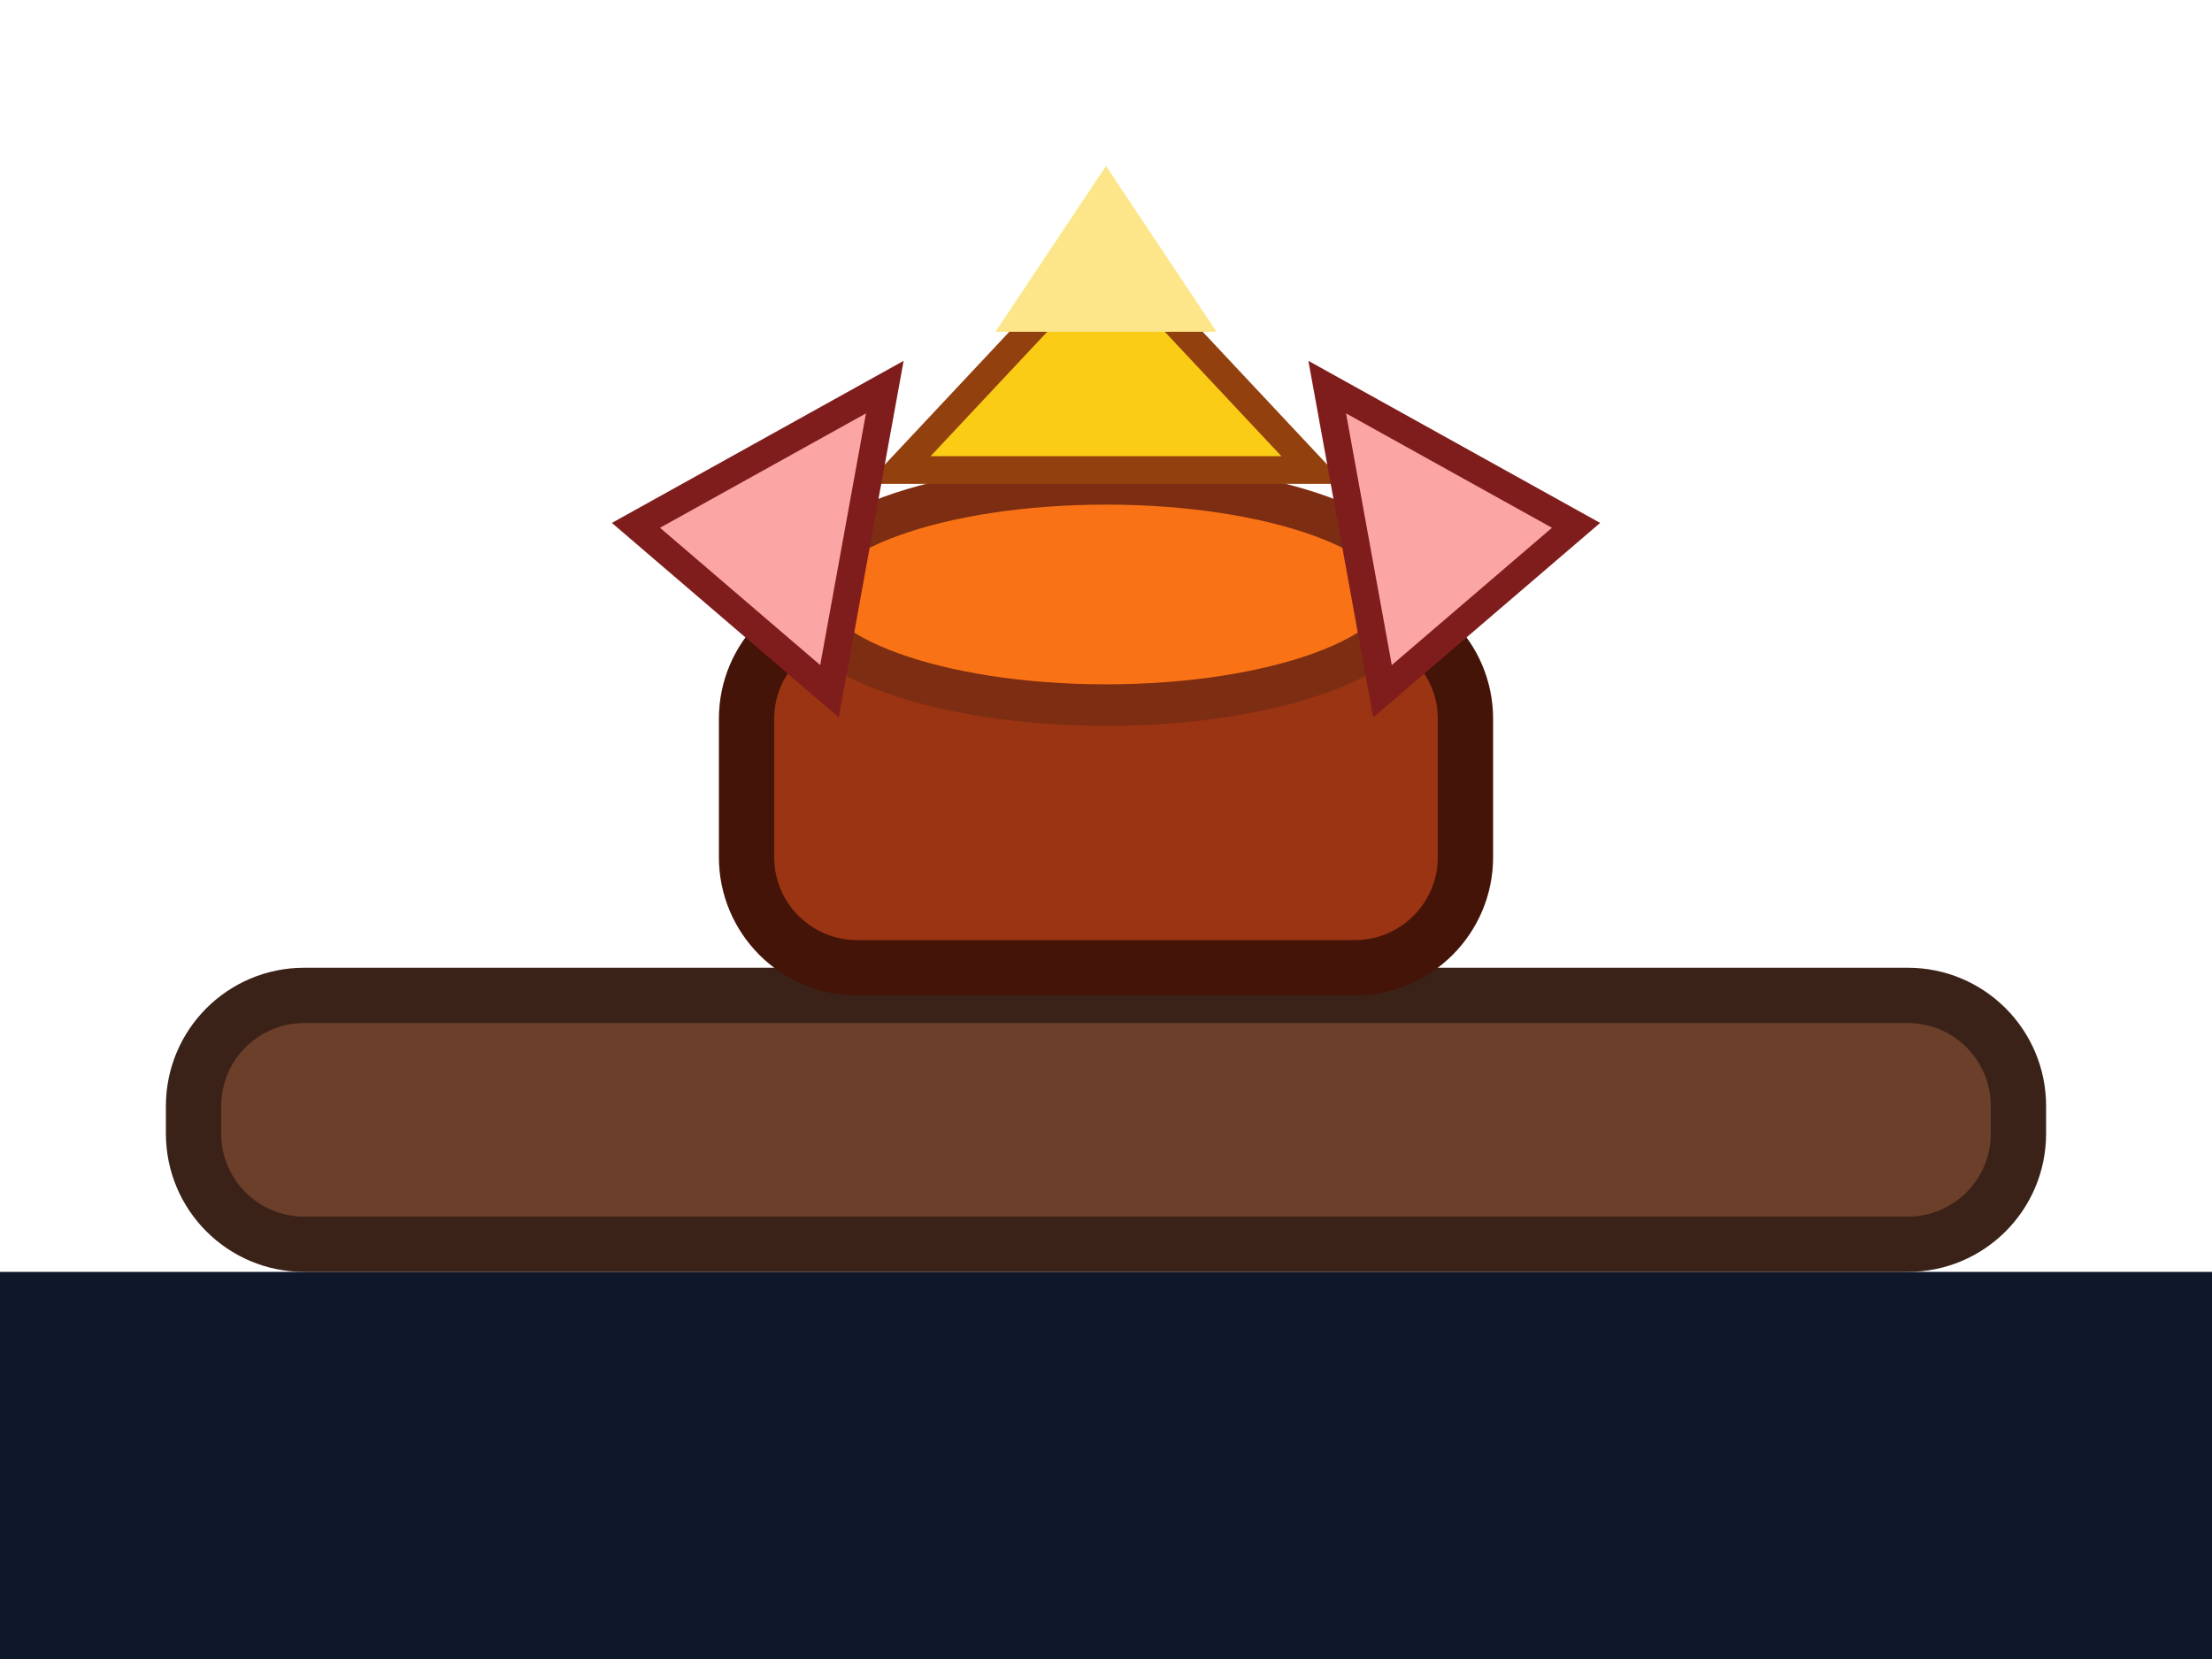
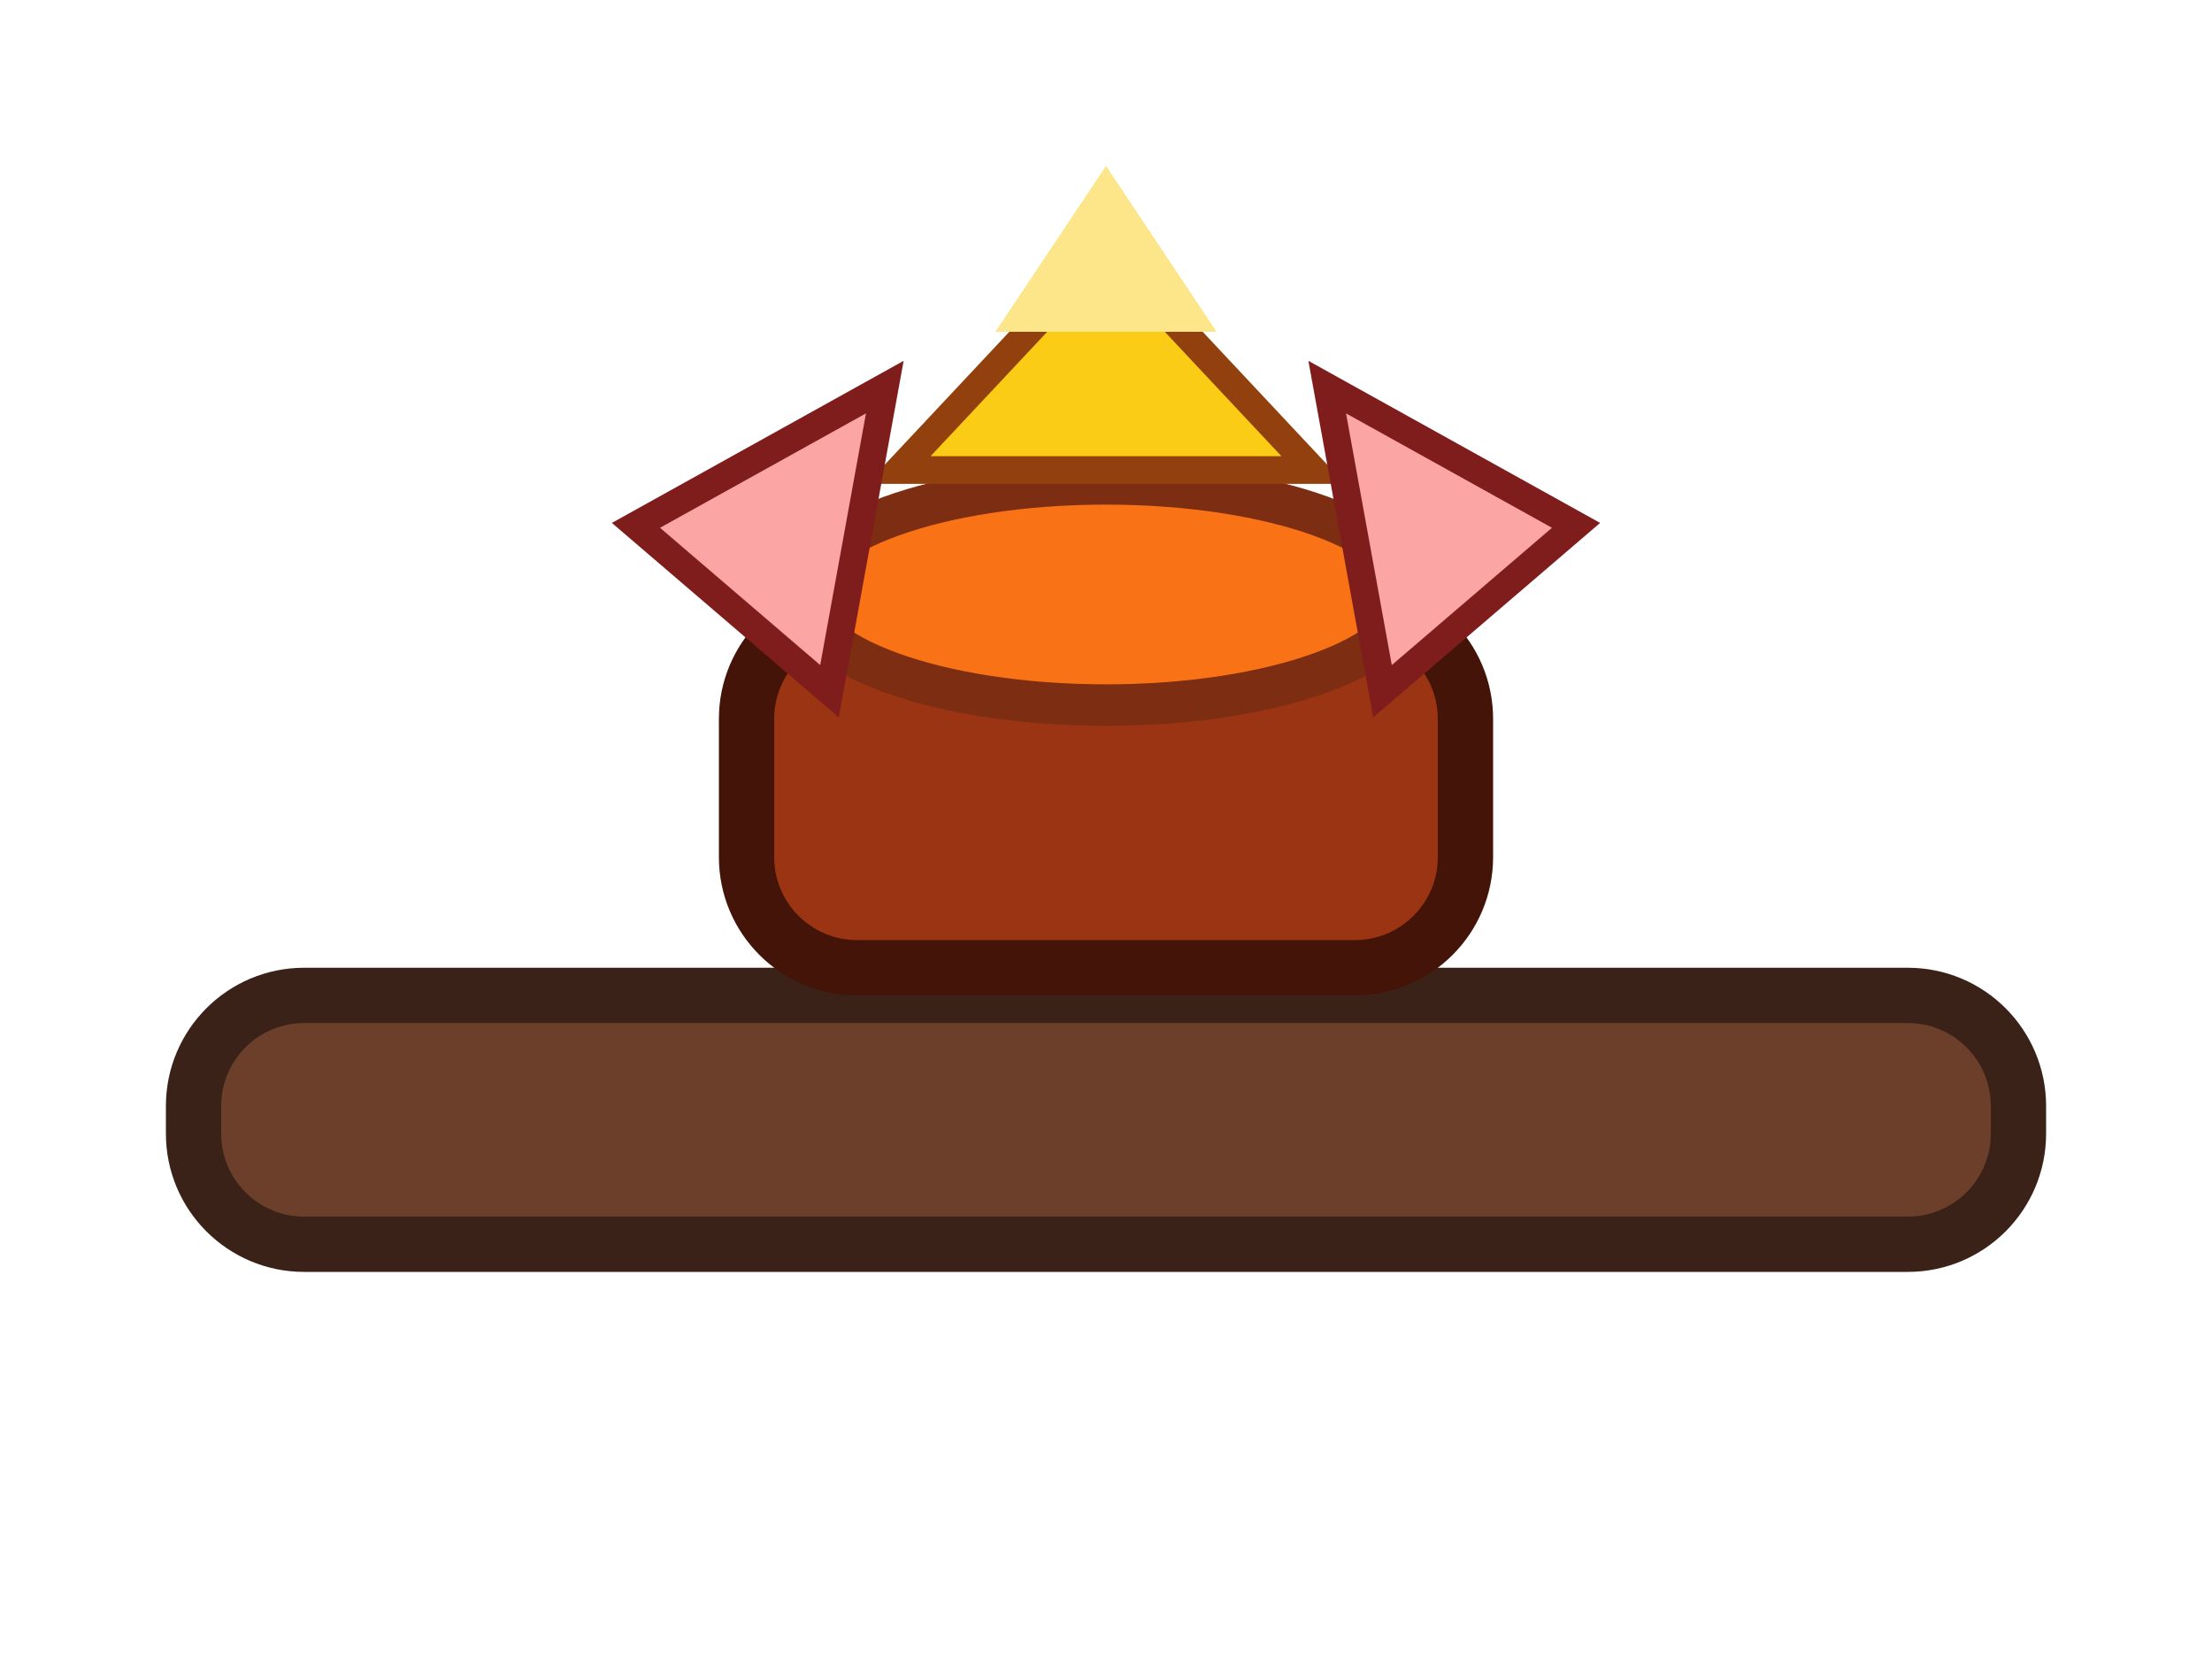
<svg xmlns="http://www.w3.org/2000/svg" width="160" height="120" viewBox="0 0 160 120">
-   <rect x="0" y="92" width="160" height="28" fill="#0f172a" />
  <rect x="14" y="72" width="132" height="18" rx="8" fill="#6b3f2a" stroke="#3b2218" stroke-width="4" />
  <rect x="54" y="44" width="52" height="26" rx="8" fill="#9a3412" stroke="#431407" stroke-width="4" />
  <ellipse cx="80" cy="43" rx="22" ry="8" fill="#f97316" stroke="#7c2d12" stroke-width="3" />
  <polygon points="80,18 95,34 65,34" fill="#facc15" stroke="#92400e" stroke-width="2" />
  <polygon points="96,28 114,38 100,50" fill="#fca5a5" stroke="#7f1d1d" stroke-width="2" />
  <polygon points="64,28 46,38 60,50" fill="#fca5a5" stroke="#7f1d1d" stroke-width="2" />
  <polygon points="80,12 88,24 72,24" fill="#fde68a" />
</svg>
